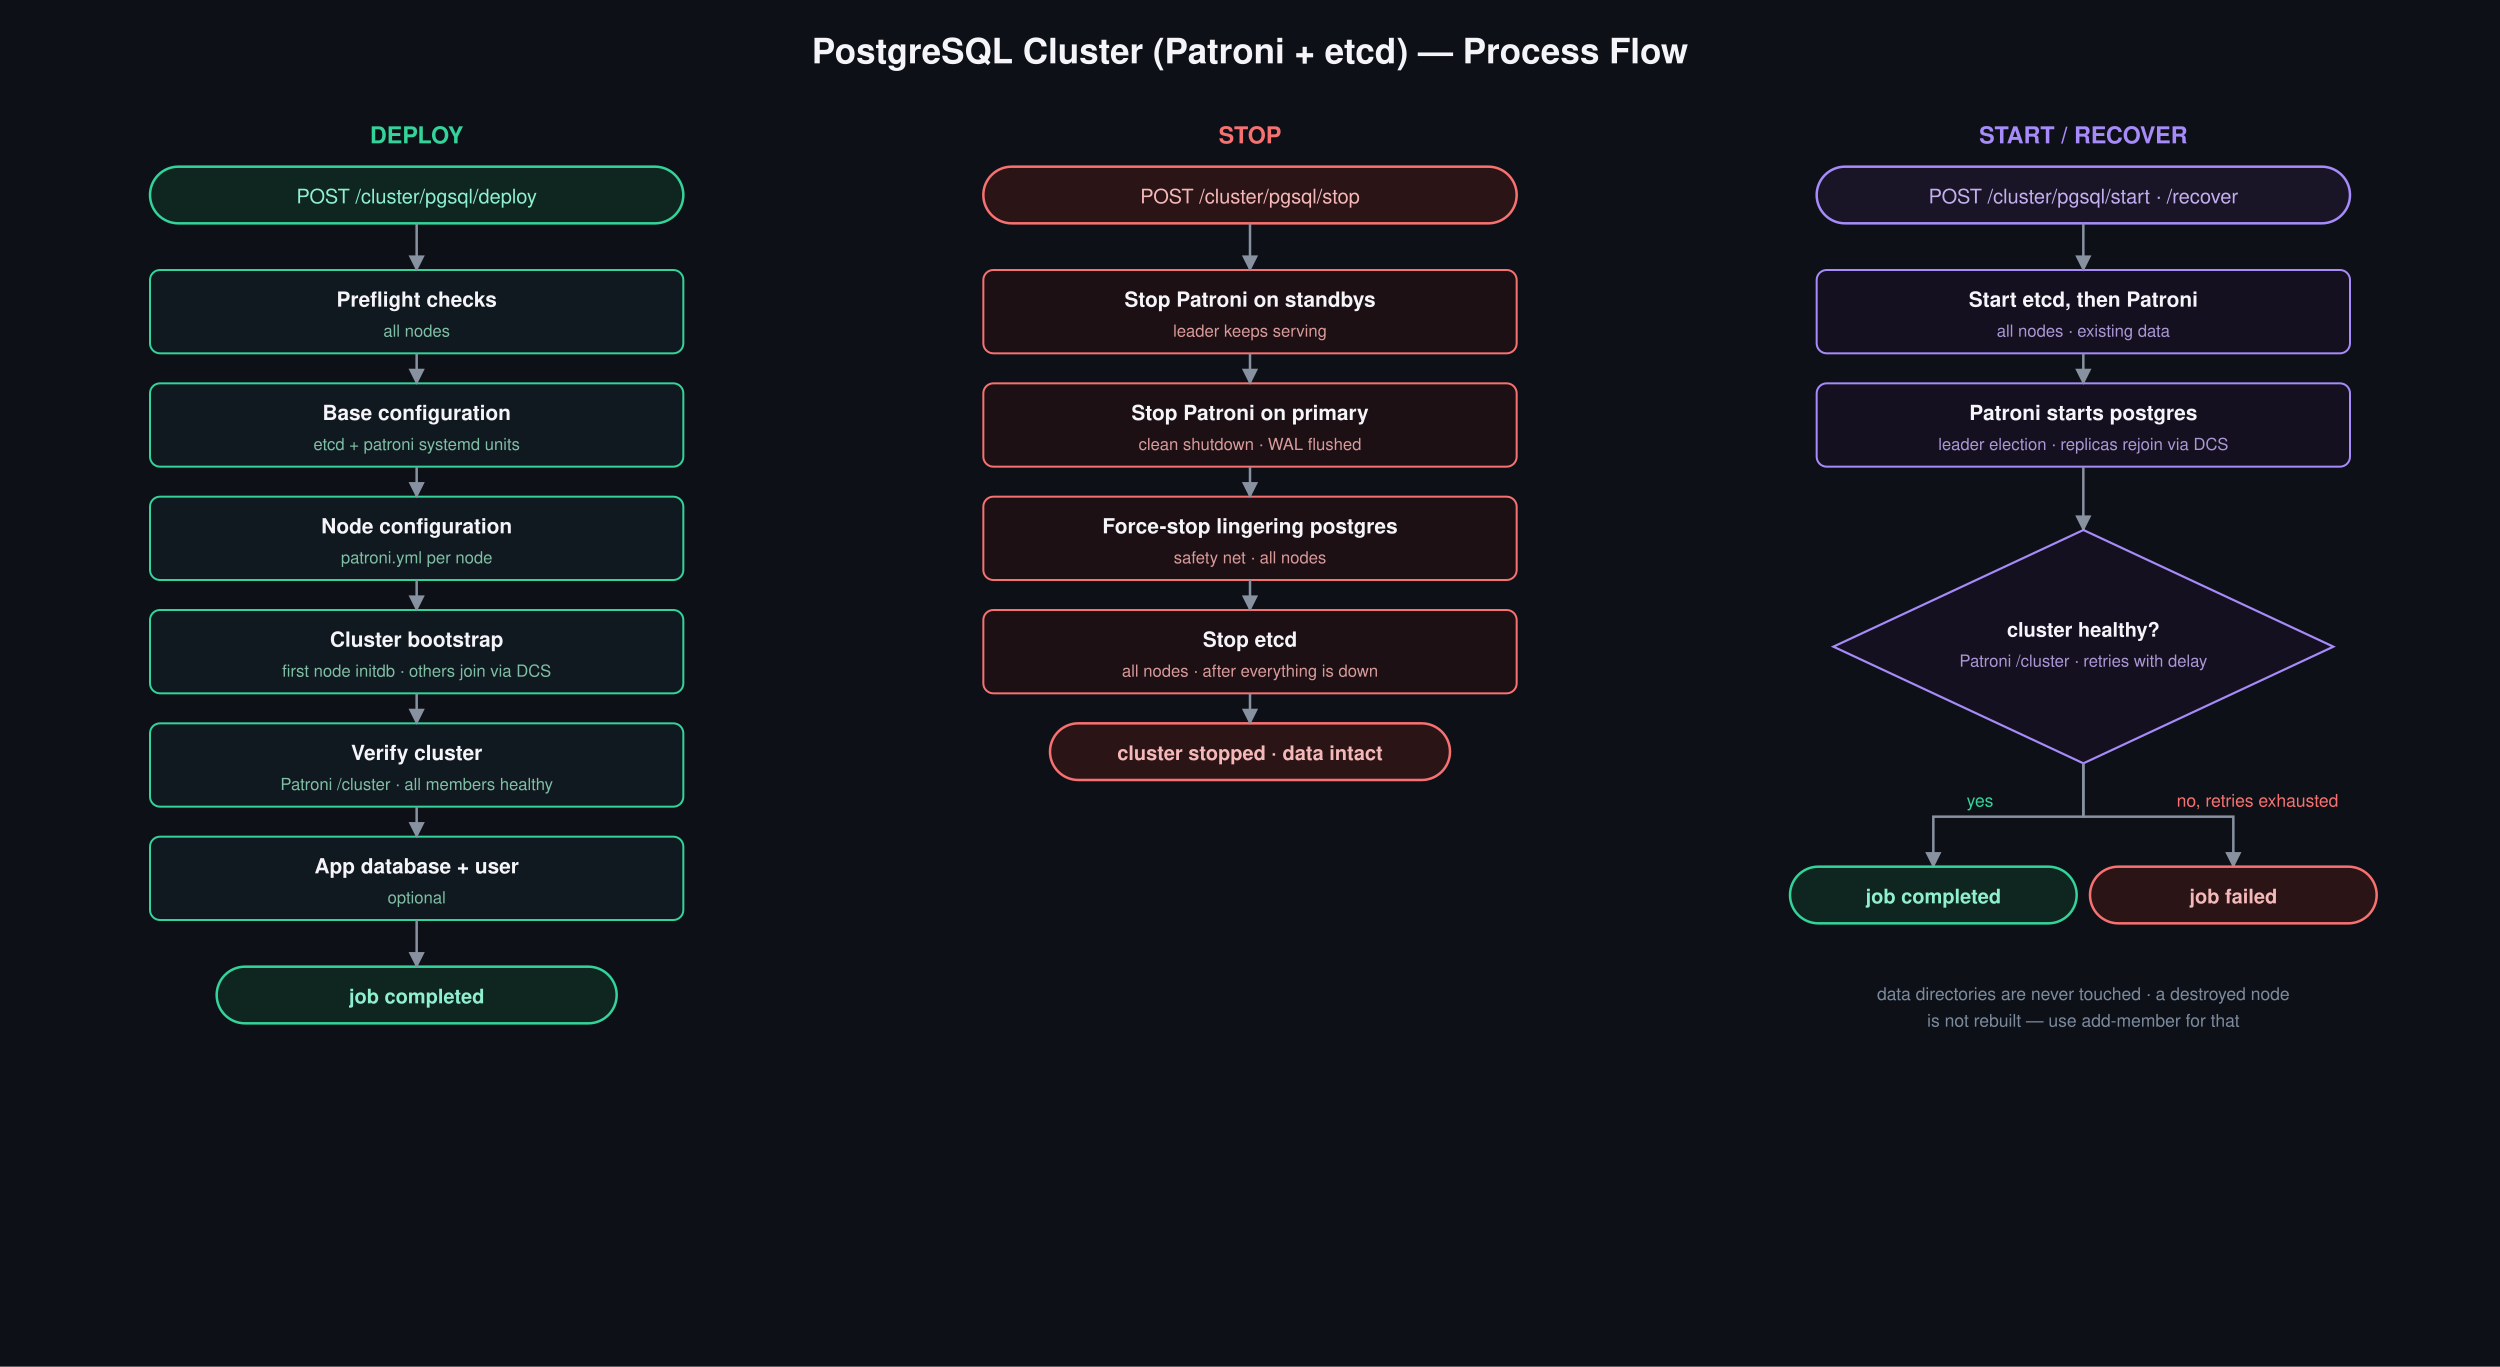
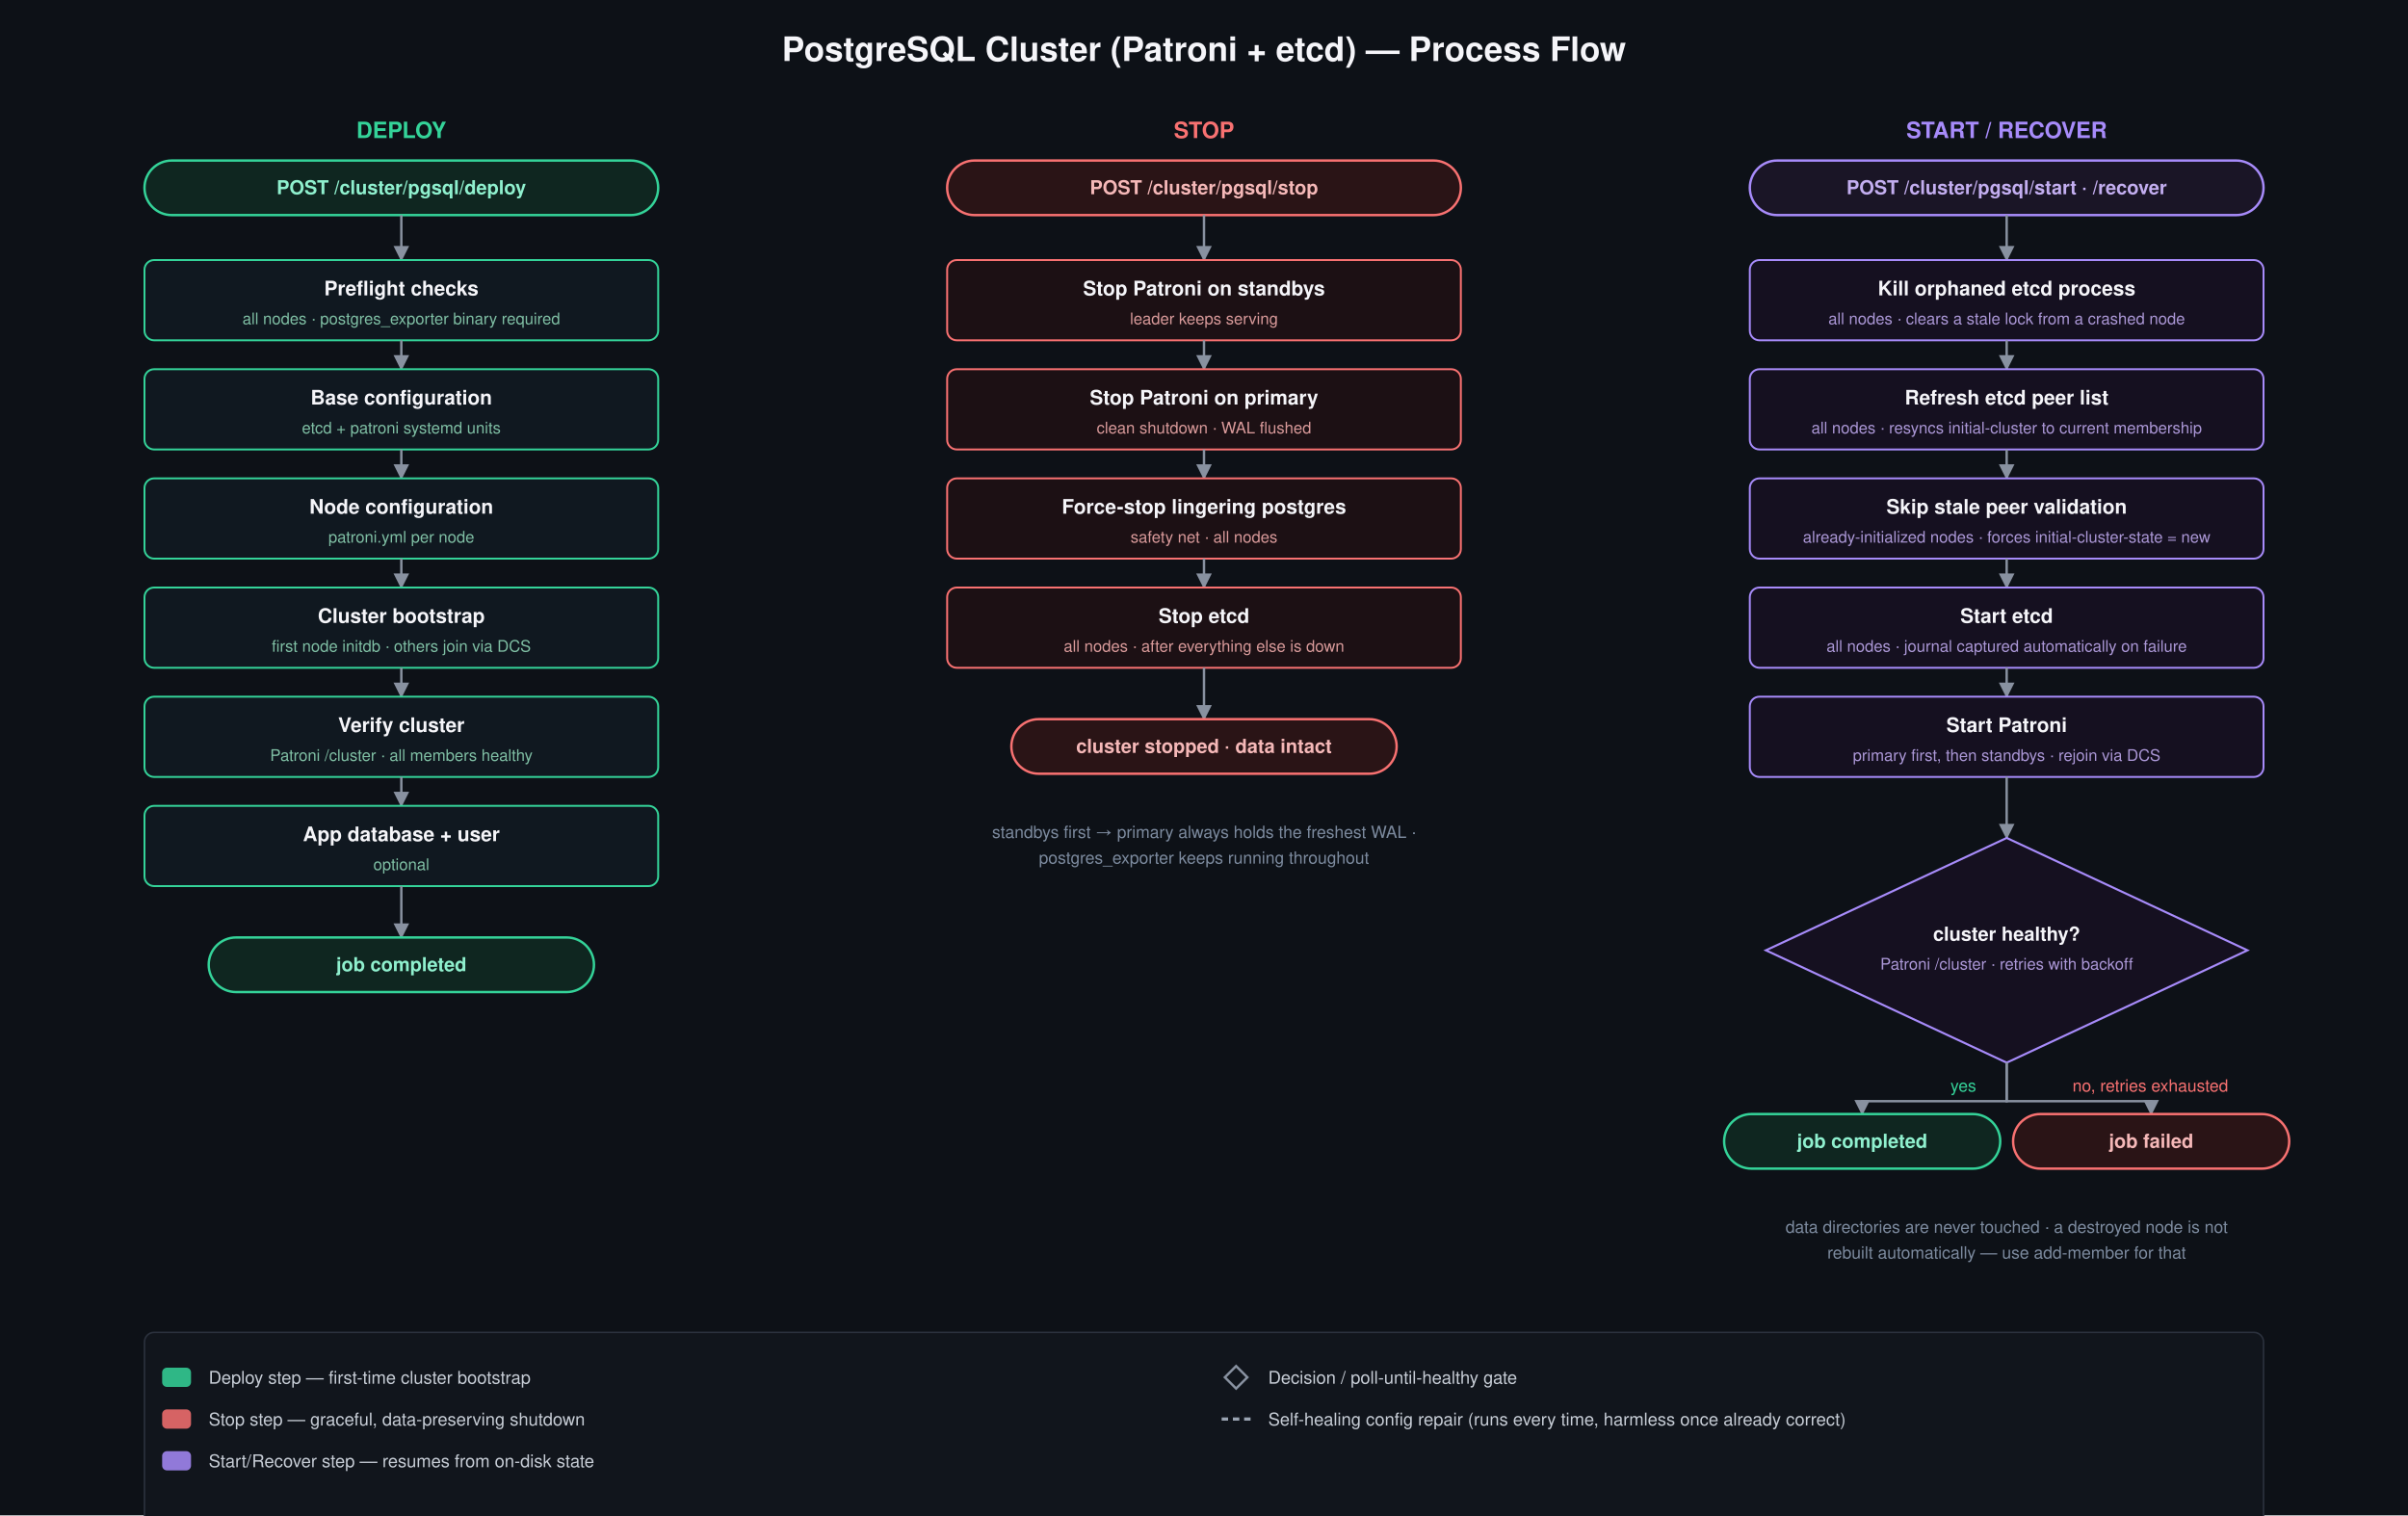
- <svg xmlns="http://www.w3.org/2000/svg" viewBox="0 0 1500 820" font-family="Segoe UI, Helvetica, Arial, sans-serif">
+ <svg xmlns="http://www.w3.org/2000/svg" viewBox="0 0 1500 944" font-family="Segoe UI, Helvetica, Arial, sans-serif">
  <defs>
-     <marker id="p-a" viewBox="0 0 10 10" refX="9" refY="5" markerWidth="6.5" markerHeight="6.5" orient="auto-start-reverse">
+     <marker id="m-a" viewBox="0 0 10 10" refX="9" refY="5" markerWidth="6.5" markerHeight="6.5" orient="auto-start-reverse">
      <path d="M0,0 L10,5 L0,10 z" fill="#8891a0" />
    </marker>
  </defs>
-   <rect x="0" y="0" width="1500" height="820" fill="#0d1117" />
+   <rect x="0" y="0" width="1500" height="944" fill="#0d1117" />
  <text x="750" y="38" text-anchor="middle" font-size="21" font-weight="600" fill="#f5f5f9">PostgreSQL Cluster (Patroni + etcd) — Process Flow</text>
  <text x="250" y="86" text-anchor="middle" font-size="14" font-weight="700" fill="#34d399">DEPLOY</text>
  <rect x="90" y="100" width="320" height="34" rx="17" fill="#0f2620" stroke="#34d399" stroke-width="1.5" />
-   <text x="250" y="122" text-anchor="middle" font-size="12" fill="#8ff0ce">POST /cluster/pgsql/deploy</text>
+   <text x="250" y="121" text-anchor="middle" font-size="12" font-weight="600" fill="#8ff0ce">POST /cluster/pgsql/deploy</text>
+   <line x1="250.0" y1="134" x2="250.0" y2="162" stroke="#8891a0" stroke-width="1.5" marker-end="url(#m-a)" />
  <rect x="90" y="162" width="320" height="50" rx="6" fill="#101820" stroke="#34d399" stroke-width="1.2" />
  <text x="250" y="184" text-anchor="middle" font-size="12.5" font-weight="600" fill="#f5f5f9">Preflight checks</text>
-   <text x="250" y="202" text-anchor="middle" font-size="10" fill="#7fbfa4">all nodes</text>
+   <text x="250" y="202" text-anchor="middle" font-size="10" fill="#7fbfa4">all nodes · postgres_exporter binary required</text>
+   <line x1="250.0" y1="212" x2="250.0" y2="230" stroke="#8891a0" stroke-width="1.5" marker-end="url(#m-a)" />
  <rect x="90" y="230" width="320" height="50" rx="6" fill="#101820" stroke="#34d399" stroke-width="1.2" />
  <text x="250" y="252" text-anchor="middle" font-size="12.5" font-weight="600" fill="#f5f5f9">Base configuration</text>
  <text x="250" y="270" text-anchor="middle" font-size="10" fill="#7fbfa4">etcd + patroni systemd units</text>
+   <line x1="250.0" y1="280" x2="250.0" y2="298" stroke="#8891a0" stroke-width="1.5" marker-end="url(#m-a)" />
  <rect x="90" y="298" width="320" height="50" rx="6" fill="#101820" stroke="#34d399" stroke-width="1.2" />
  <text x="250" y="320" text-anchor="middle" font-size="12.5" font-weight="600" fill="#f5f5f9">Node configuration</text>
  <text x="250" y="338" text-anchor="middle" font-size="10" fill="#7fbfa4">patroni.yml per node</text>
+   <line x1="250.0" y1="348" x2="250.0" y2="366" stroke="#8891a0" stroke-width="1.5" marker-end="url(#m-a)" />
  <rect x="90" y="366" width="320" height="50" rx="6" fill="#101820" stroke="#34d399" stroke-width="1.2" />
  <text x="250" y="388" text-anchor="middle" font-size="12.5" font-weight="600" fill="#f5f5f9">Cluster bootstrap</text>
  <text x="250" y="406" text-anchor="middle" font-size="10" fill="#7fbfa4">first node initdb · others join via DCS</text>
+   <line x1="250.0" y1="416" x2="250.0" y2="434" stroke="#8891a0" stroke-width="1.5" marker-end="url(#m-a)" />
  <rect x="90" y="434" width="320" height="50" rx="6" fill="#101820" stroke="#34d399" stroke-width="1.2" />
  <text x="250" y="456" text-anchor="middle" font-size="12.5" font-weight="600" fill="#f5f5f9">Verify cluster</text>
  <text x="250" y="474" text-anchor="middle" font-size="10" fill="#7fbfa4">Patroni /cluster · all members healthy</text>
+   <line x1="250.0" y1="484" x2="250.0" y2="502" stroke="#8891a0" stroke-width="1.5" marker-end="url(#m-a)" />
  <rect x="90" y="502" width="320" height="50" rx="6" fill="#101820" stroke="#34d399" stroke-width="1.2" />
  <text x="250" y="524" text-anchor="middle" font-size="12.5" font-weight="600" fill="#f5f5f9">App database + user</text>
  <text x="250" y="542" text-anchor="middle" font-size="10" fill="#7fbfa4">optional</text>
-   <rect x="130" y="580" width="240" height="34" rx="17" fill="#0f2620" stroke="#34d399" stroke-width="1.5" />
-   <text x="250" y="602" text-anchor="middle" font-size="12" font-weight="600" fill="#8ff0ce">job completed</text>
-   <line x1="250" y1="134" x2="250" y2="162" stroke="#8891a0" stroke-width="1.5" marker-end="url(#p-a)" />
-   <line x1="250" y1="212" x2="250" y2="230" stroke="#8891a0" stroke-width="1.5" marker-end="url(#p-a)" />
-   <line x1="250" y1="280" x2="250" y2="298" stroke="#8891a0" stroke-width="1.5" marker-end="url(#p-a)" />
-   <line x1="250" y1="348" x2="250" y2="366" stroke="#8891a0" stroke-width="1.5" marker-end="url(#p-a)" />
-   <line x1="250" y1="416" x2="250" y2="434" stroke="#8891a0" stroke-width="1.5" marker-end="url(#p-a)" />
-   <line x1="250" y1="484" x2="250" y2="502" stroke="#8891a0" stroke-width="1.5" marker-end="url(#p-a)" />
-   <line x1="250" y1="552" x2="250" y2="580" stroke="#8891a0" stroke-width="1.5" marker-end="url(#p-a)" />
+   <line x1="250.0" y1="552" x2="250.0" y2="584" stroke="#8891a0" stroke-width="1.5" marker-end="url(#m-a)" />
+   <rect x="130" y="584" width="240" height="34" rx="17" fill="#0f2620" stroke="#34d399" stroke-width="1.5" />
+   <text x="250" y="605" text-anchor="middle" font-size="12" font-weight="600" fill="#8ff0ce">job completed</text>
  <text x="750" y="86" text-anchor="middle" font-size="14" font-weight="700" fill="#f87171">STOP</text>
  <rect x="590" y="100" width="320" height="34" rx="17" fill="#2a1416" stroke="#f87171" stroke-width="1.5" />
-   <text x="750" y="122" text-anchor="middle" font-size="12" fill="#f5b8b8">POST /cluster/pgsql/stop</text>
+   <text x="750" y="121" text-anchor="middle" font-size="12" font-weight="600" fill="#f5b8b8">POST /cluster/pgsql/stop</text>
+   <line x1="750.0" y1="134" x2="750.0" y2="162" stroke="#8891a0" stroke-width="1.5" marker-end="url(#m-a)" />
  <rect x="590" y="162" width="320" height="50" rx="6" fill="#1c1014" stroke="#f87171" stroke-width="1.2" />
  <text x="750" y="184" text-anchor="middle" font-size="12.5" font-weight="600" fill="#f5f5f9">Stop Patroni on standbys</text>
  <text x="750" y="202" text-anchor="middle" font-size="10" fill="#d99a9a">leader keeps serving</text>
+   <line x1="750.0" y1="212" x2="750.0" y2="230" stroke="#8891a0" stroke-width="1.5" marker-end="url(#m-a)" />
  <rect x="590" y="230" width="320" height="50" rx="6" fill="#1c1014" stroke="#f87171" stroke-width="1.2" />
  <text x="750" y="252" text-anchor="middle" font-size="12.5" font-weight="600" fill="#f5f5f9">Stop Patroni on primary</text>
  <text x="750" y="270" text-anchor="middle" font-size="10" fill="#d99a9a">clean shutdown · WAL flushed</text>
+   <line x1="750.0" y1="280" x2="750.0" y2="298" stroke="#8891a0" stroke-width="1.5" marker-end="url(#m-a)" />
  <rect x="590" y="298" width="320" height="50" rx="6" fill="#1c1014" stroke="#f87171" stroke-width="1.2" />
  <text x="750" y="320" text-anchor="middle" font-size="12.5" font-weight="600" fill="#f5f5f9">Force-stop lingering postgres</text>
  <text x="750" y="338" text-anchor="middle" font-size="10" fill="#d99a9a">safety net · all nodes</text>
+   <line x1="750.0" y1="348" x2="750.0" y2="366" stroke="#8891a0" stroke-width="1.5" marker-end="url(#m-a)" />
  <rect x="590" y="366" width="320" height="50" rx="6" fill="#1c1014" stroke="#f87171" stroke-width="1.2" />
  <text x="750" y="388" text-anchor="middle" font-size="12.5" font-weight="600" fill="#f5f5f9">Stop etcd</text>
-   <text x="750" y="406" text-anchor="middle" font-size="10" fill="#d99a9a">all nodes · after everything is down</text>
-   <rect x="630" y="434" width="240" height="34" rx="17" fill="#2a1416" stroke="#f87171" stroke-width="1.5" />
-   <text x="750" y="456" text-anchor="middle" font-size="12" font-weight="600" fill="#f5b8b8">cluster stopped · data intact</text>
-   <line x1="750" y1="134" x2="750" y2="162" stroke="#8891a0" stroke-width="1.5" marker-end="url(#p-a)" />
-   <line x1="750" y1="212" x2="750" y2="230" stroke="#8891a0" stroke-width="1.5" marker-end="url(#p-a)" />
-   <line x1="750" y1="280" x2="750" y2="298" stroke="#8891a0" stroke-width="1.5" marker-end="url(#p-a)" />
-   <line x1="750" y1="348" x2="750" y2="366" stroke="#8891a0" stroke-width="1.5" marker-end="url(#p-a)" />
-   <line x1="750" y1="416" x2="750" y2="434" stroke="#8891a0" stroke-width="1.5" marker-end="url(#p-a)" />
+   <text x="750" y="406" text-anchor="middle" font-size="10" fill="#d99a9a">all nodes · after everything else is down</text>
+   <line x1="750.0" y1="416" x2="750.0" y2="448" stroke="#8891a0" stroke-width="1.5" marker-end="url(#m-a)" />
+   <rect x="630" y="448" width="240" height="34" rx="17" fill="#2a1416" stroke="#f87171" stroke-width="1.5" />
+   <text x="750" y="469" text-anchor="middle" font-size="12" font-weight="600" fill="#f5b8b8">cluster stopped · data intact</text>
+   <text x="750" y="522" text-anchor="middle" font-size="10.5" fill="#7c8a9e">standbys first → primary always holds the freshest WAL ·</text>
+   <text x="750" y="538" text-anchor="middle" font-size="10.5" fill="#7c8a9e">postgres_exporter keeps running throughout</text>
  <text x="1250" y="86" text-anchor="middle" font-size="14" font-weight="700" fill="#a78bfa">START / RECOVER</text>
  <rect x="1090" y="100" width="320" height="34" rx="17" fill="#1a1526" stroke="#a78bfa" stroke-width="1.5" />
-   <text x="1250" y="122" text-anchor="middle" font-size="12" fill="#c3aef0">POST /cluster/pgsql/start · /recover</text>
+   <text x="1250" y="121" text-anchor="middle" font-size="12" font-weight="600" fill="#c3aef0">POST /cluster/pgsql/start · /recover</text>
+   <line x1="1250.0" y1="134" x2="1250.0" y2="162" stroke="#8891a0" stroke-width="1.5" marker-end="url(#m-a)" />
  <rect x="1090" y="162" width="320" height="50" rx="6" fill="#151020" stroke="#a78bfa" stroke-width="1.2" />
-   <text x="1250" y="184" text-anchor="middle" font-size="12.5" font-weight="600" fill="#f5f5f9">Start etcd, then Patroni</text>
-   <text x="1250" y="202" text-anchor="middle" font-size="10" fill="#ab97d6">all nodes · existing data</text>
+   <text x="1250" y="184" text-anchor="middle" font-size="12.5" font-weight="600" fill="#f5f5f9">Kill orphaned etcd process</text>
+   <text x="1250" y="202" text-anchor="middle" font-size="10" fill="#ab97d6">all nodes · clears a stale lock from a crashed node</text>
+   <line x1="1250.0" y1="212" x2="1250.0" y2="230" stroke="#8891a0" stroke-width="1.5" marker-end="url(#m-a)" />
  <rect x="1090" y="230" width="320" height="50" rx="6" fill="#151020" stroke="#a78bfa" stroke-width="1.2" />
-   <text x="1250" y="252" text-anchor="middle" font-size="12.5" font-weight="600" fill="#f5f5f9">Patroni starts postgres</text>
-   <text x="1250" y="270" text-anchor="middle" font-size="10" fill="#ab97d6">leader election · replicas rejoin via DCS</text>
-   <line x1="1250" y1="134" x2="1250" y2="162" stroke="#8891a0" stroke-width="1.5" marker-end="url(#p-a)" />
-   <line x1="1250" y1="212" x2="1250" y2="230" stroke="#8891a0" stroke-width="1.5" marker-end="url(#p-a)" />
-   <line x1="1250" y1="280" x2="1250" y2="318" stroke="#8891a0" stroke-width="1.5" marker-end="url(#p-a)" />
-   <polygon points="1250,318 1400,388 1250,458 1100,388" fill="#151020" stroke="#a78bfa" stroke-width="1.3" />
-   <text x="1250" y="382" text-anchor="middle" font-size="12" font-weight="600" fill="#f5f5f9">cluster healthy?</text>
-   <text x="1250" y="400" text-anchor="middle" font-size="10" fill="#ab97d6">Patroni /cluster · retries with delay</text>
-   <path d="M1250,458 V490 H1160 V520" fill="none" stroke="#8891a0" stroke-width="1.5" marker-end="url(#p-a)" />
-   <text x="1180" y="484" font-size="10.5" fill="#34d399">yes</text>
-   <path d="M1250,458 V490 H1340 V520" fill="none" stroke="#8891a0" stroke-width="1.5" marker-end="url(#p-a)" />
-   <text x="1306" y="484" font-size="10.5" fill="#f87171">no, retries exhausted</text>
-   <rect x="1074" y="520" width="172" height="34" rx="17" fill="#0f2620" stroke="#34d399" stroke-width="1.5" />
-   <text x="1160" y="542" text-anchor="middle" font-size="12" font-weight="600" fill="#8ff0ce">job completed</text>
-   <rect x="1254" y="520" width="172" height="34" rx="17" fill="#2a1416" stroke="#f87171" stroke-width="1.5" />
-   <text x="1340" y="542" text-anchor="middle" font-size="12" font-weight="600" fill="#f5b8b8">job failed</text>
-   <text x="1250" y="600" text-anchor="middle" font-size="10.5" fill="#7c8a9e">data directories are never touched · a destroyed node</text>
-   <text x="1250" y="616" text-anchor="middle" font-size="10.5" fill="#7c8a9e">is not rebuilt — use add-member for that</text>
+   <text x="1250" y="252" text-anchor="middle" font-size="12.5" font-weight="600" fill="#f5f5f9">Refresh etcd peer list</text>
+   <text x="1250" y="270" text-anchor="middle" font-size="10" fill="#ab97d6">all nodes · resyncs initial-cluster to current membership</text>
+   <line x1="1250.0" y1="280" x2="1250.0" y2="298" stroke="#8891a0" stroke-width="1.5" marker-end="url(#m-a)" />
+   <rect x="1090" y="298" width="320" height="50" rx="6" fill="#151020" stroke="#a78bfa" stroke-width="1.2" />
+   <text x="1250" y="320" text-anchor="middle" font-size="12.5" font-weight="600" fill="#f5f5f9">Skip stale peer validation</text>
+   <text x="1250" y="338" text-anchor="middle" font-size="10" fill="#ab97d6">already-initialized nodes · forces initial-cluster-state = new</text>
+   <line x1="1250.0" y1="348" x2="1250.0" y2="366" stroke="#8891a0" stroke-width="1.5" marker-end="url(#m-a)" />
+   <rect x="1090" y="366" width="320" height="50" rx="6" fill="#151020" stroke="#a78bfa" stroke-width="1.2" />
+   <text x="1250" y="388" text-anchor="middle" font-size="12.5" font-weight="600" fill="#f5f5f9">Start etcd</text>
+   <text x="1250" y="406" text-anchor="middle" font-size="10" fill="#ab97d6">all nodes · journal captured automatically on failure</text>
+   <line x1="1250.0" y1="416" x2="1250.0" y2="434" stroke="#8891a0" stroke-width="1.5" marker-end="url(#m-a)" />
+   <rect x="1090" y="434" width="320" height="50" rx="6" fill="#151020" stroke="#a78bfa" stroke-width="1.2" />
+   <text x="1250" y="456" text-anchor="middle" font-size="12.5" font-weight="600" fill="#f5f5f9">Start Patroni</text>
+   <text x="1250" y="474" text-anchor="middle" font-size="10" fill="#ab97d6">primary first, then standbys · rejoin via DCS</text>
+   <line x1="1250.0" y1="484" x2="1250.0" y2="522" stroke="#8891a0" stroke-width="1.5" marker-end="url(#m-a)" />
+   <polygon points="1250,522 1400,592 1250,662 1100,592" fill="#151020" stroke="#a78bfa" stroke-width="1.3" />
+   <text x="1250" y="586" text-anchor="middle" font-size="12" font-weight="600" fill="#f5f5f9">cluster healthy?</text>
+   <text x="1250" y="604" text-anchor="middle" font-size="10" fill="#ab97d6">Patroni /cluster · retries with backoff</text>
+   <path d="M1250,662 V686 H1160 V694" fill="none" stroke="#8891a0" stroke-width="1.5" marker-end="url(#m-a)" />
+   <text x="1215" y="680" font-size="10.5" fill="#34d399">yes</text>
+   <path d="M1250,662 V686 H1340 V694" fill="none" stroke="#8891a0" stroke-width="1.5" marker-end="url(#m-a)" />
+   <text x="1291" y="680" font-size="10.5" fill="#f87171">no, retries exhausted</text>
+   <rect x="1074" y="694" width="172" height="34" rx="17" fill="#0f2620" stroke="#34d399" stroke-width="1.5" />
+   <text x="1160" y="715" text-anchor="middle" font-size="12" font-weight="600" fill="#8ff0ce">job completed</text>
+   <rect x="1254" y="694" width="172" height="34" rx="17" fill="#2a1416" stroke="#f87171" stroke-width="1.5" />
+   <text x="1340" y="715" text-anchor="middle" font-size="12" font-weight="600" fill="#f5b8b8">job failed</text>
+   <text x="1250" y="768" text-anchor="middle" font-size="10.5" fill="#7c8a9e">data directories are never touched · a destroyed node is not</text>
+   <text x="1250" y="784" text-anchor="middle" font-size="10.5" fill="#7c8a9e">rebuilt automatically — use add-member for that</text>
+   <rect x="90" y="830" width="1320" height="146" rx="6" fill="#11151c" stroke="#2a303c" stroke-width="1" />
+   <rect x="101" y="852" width="18" height="12" rx="3" fill="#34d399" opacity="0.85" />
+   <text x="130" y="862" font-size="11" fill="#c7cdd6">Deploy step — first-time cluster bootstrap</text>
+   <rect x="101" y="878" width="18" height="12" rx="3" fill="#f87171" opacity="0.85" />
+   <text x="130" y="888" font-size="11" fill="#c7cdd6">Stop step — graceful, data-preserving shutdown</text>
+   <rect x="101" y="904" width="18" height="12" rx="3" fill="#a78bfa" opacity="0.85" />
+   <text x="130" y="914" font-size="11" fill="#c7cdd6">Start/Recover step — resumes from on-disk state</text>
+   <polygon points="770,851 777,858 770,865 763,858" fill="none" stroke="#8891a0" stroke-width="1.5" />
+   <text x="790" y="862" font-size="11" fill="#c7cdd6">Decision / poll-until-healthy gate</text>
+   <line x1="761" y1="884" x2="779" y2="884" stroke="#9aa4b2" stroke-width="2" stroke-dasharray="4 3" />
+   <text x="790" y="888" font-size="11" fill="#c7cdd6">Self-healing config repair (runs every time, harmless once already correct)</text>
</svg>
